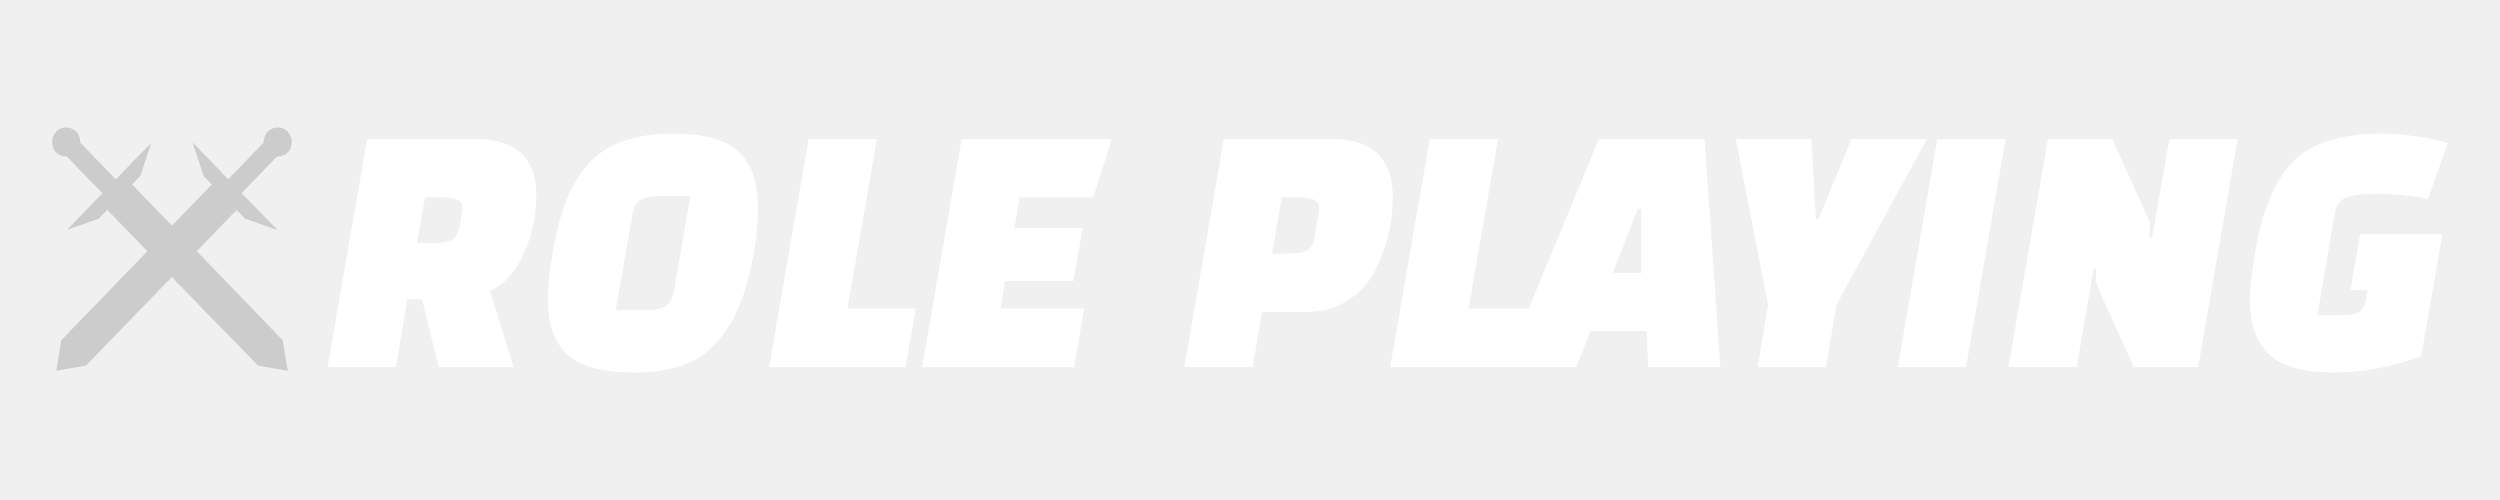
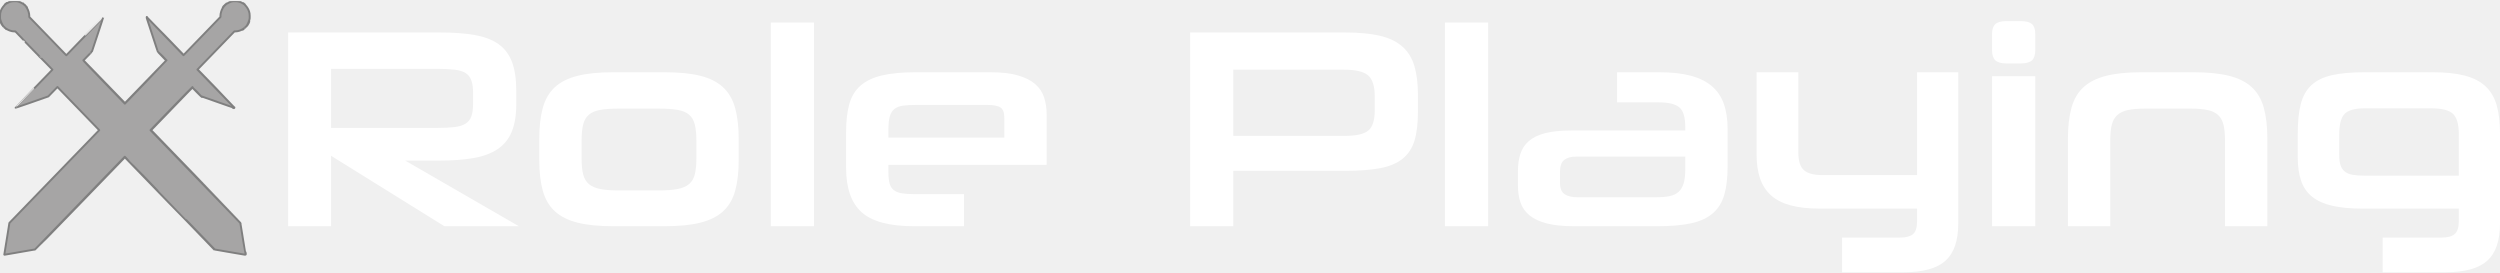
- <svg xmlns="http://www.w3.org/2000/svg" viewBox="0 0 200 40">
-   <path d="M 4.504 29.65 C 4.504 29.646 4.555 29.334 4.617 28.955 C 4.679 28.58 4.767 28.033 4.813 27.744 L 4.896 27.219 L 8.343 23.658 L 11.787 20.098 L 10.185 18.442 L 8.583 16.787 L 8.232 17.149 L 7.881 17.509 L 7.52 17.634 C 7.324 17.703 6.801 17.884 6.361 18.041 C 5.5 18.341 5.388 18.381 5.375 18.381 C 5.37 18.381 6.002 17.723 6.779 16.918 L 8.196 15.457 L 7.717 14.964 C 7.454 14.691 7.233 14.471 7.226 14.477 C 7.219 14.48 7.216 14.477 7.216 14.464 C 7.221 14.453 7.213 14.446 7.202 14.449 C 7.192 14.45 7.186 14.442 7.188 14.433 C 7.189 14.422 7.182 14.416 7.173 14.418 C 7.164 14.419 7.156 14.412 7.157 14.402 C 7.16 14.392 7.153 14.383 7.143 14.387 C 7.133 14.388 7.126 14.381 7.128 14.372 C 7.13 14.361 7.123 14.352 7.112 14.355 C 7.102 14.358 7.097 14.351 7.098 14.34 C 7.101 14.33 7.093 14.322 7.082 14.325 C 7.074 14.327 7.066 14.318 7.068 14.309 C 7.07 14.298 7.063 14.291 7.053 14.294 C 7.044 14.295 7.036 14.288 7.037 14.278 C 7.041 14.268 7.033 14.26 7.022 14.264 C 7.013 14.265 7.006 14.257 7.008 14.248 C 7.011 14.237 7.003 14.229 6.992 14.232 C 6.984 14.234 6.976 14.226 6.978 14.217 C 6.981 14.207 6.973 14.199 6.964 14.202 C 6.954 14.203 6.946 14.196 6.947 14.186 C 6.951 14.175 6.943 14.167 6.933 14.17 C 6.923 14.172 6.916 14.164 6.919 14.154 C 6.922 14.144 6.913 14.135 6.902 14.139 C 6.895 14.141 6.887 14.132 6.888 14.124 C 6.891 14.114 6.884 14.106 6.874 14.109 C 6.864 14.111 6.856 14.102 6.857 14.093 C 6.861 14.082 6.853 14.075 6.843 14.077 C 6.833 14.078 6.826 14.072 6.829 14.063 C 6.83 14.051 6.824 14.044 6.812 14.045 C 6.805 14.048 6.797 14.041 6.798 14.032 C 6.801 14.02 6.794 14.013 6.784 14.016 C 6.774 14.017 6.766 14.009 6.768 14 C 6.772 13.989 6.763 13.982 6.753 13.986 C 6.744 13.987 6.737 13.979 6.739 13.969 C 6.742 13.958 6.734 13.95 6.723 13.954 C 6.713 13.955 6.707 13.947 6.708 13.938 C 6.71 13.929 6.704 13.92 6.694 13.923 C 6.685 13.925 6.676 13.917 6.678 13.907 C 6.682 13.897 6.673 13.889 6.664 13.892 C 6.654 13.893 6.647 13.886 6.649 13.878 C 6.652 13.865 6.644 13.858 6.633 13.861 C 6.623 13.862 6.617 13.855 6.617 13.846 C 6.62 13.835 6.615 13.826 6.604 13.831 C 6.595 13.832 6.587 13.825 6.588 13.814 C 6.592 13.804 6.584 13.796 6.574 13.799 C 6.565 13.801 6.556 13.793 6.559 13.785 C 6.562 13.773 6.554 13.765 6.543 13.769 C 6.535 13.77 6.527 13.762 6.529 13.753 C 6.532 13.741 6.524 13.735 6.514 13.738 C 6.505 13.738 6.497 13.731 6.498 13.722 C 6.502 13.711 6.494 13.703 6.484 13.706 C 6.475 13.709 6.466 13.7 6.469 13.691 C 6.472 13.68 6.463 13.673 6.453 13.677 C 6.445 13.677 6.437 13.669 6.439 13.661 C 6.442 13.649 6.434 13.642 6.424 13.644 C 6.415 13.645 6.407 13.639 6.408 13.629 C 6.41 13.619 6.404 13.61 6.394 13.613 C 6.385 13.615 6.376 13.608 6.379 13.597 C 6.382 13.587 6.373 13.58 6.364 13.583 C 6.355 13.584 6.347 13.576 6.349 13.567 C 6.352 13.555 6.344 13.548 6.334 13.552 C 6.325 13.554 6.317 13.546 6.319 13.537 C 6.323 13.526 6.315 13.518 6.305 13.52 C 6.295 13.523 6.287 13.515 6.289 13.505 C 6.292 13.494 6.284 13.487 6.274 13.49 C 6.265 13.491 6.257 13.485 6.26 13.475 C 6.262 13.464 6.254 13.457 6.244 13.46 C 6.236 13.46 6.228 13.453 6.229 13.443 C 6.232 13.433 6.225 13.424 6.214 13.428 C 6.205 13.43 6.197 13.421 6.2 13.412 C 6.202 13.402 6.194 13.394 6.184 13.397 C 6.175 13.399 6.169 13.391 6.169 13.381 C 6.172 13.371 6.164 13.363 6.151 13.366 C 6.139 13.37 6.135 13.366 6.14 13.36 C 6.148 13.353 5.971 13.161 5.752 12.933 L 5.351 12.519 L 5.245 12.519 C 5.078 12.519 4.824 12.434 4.682 12.332 C 4.632 12.294 4.614 12.294 4.641 12.33 C 4.66 12.353 4.659 12.355 4.637 12.335 C 4.621 12.323 4.613 12.307 4.617 12.302 C 4.627 12.286 4.584 12.251 4.568 12.263 C 4.56 12.267 4.542 12.257 4.527 12.24 C 4.512 12.223 4.506 12.209 4.512 12.209 C 4.517 12.209 4.512 12.196 4.498 12.178 C 4.482 12.161 4.465 12.151 4.459 12.155 C 4.454 12.158 4.432 12.145 4.413 12.121 C 4.393 12.101 4.387 12.085 4.398 12.094 C 4.411 12.102 4.416 12.098 4.411 12.084 C 4.408 12.072 4.397 12.064 4.389 12.066 C 4.38 12.066 4.363 12.058 4.351 12.043 C 4.315 12.005 4.206 11.787 4.206 11.762 C 4.206 11.749 4.223 11.777 4.244 11.823 C 4.291 11.929 4.371 12.059 4.382 12.048 C 4.387 12.045 4.379 12.027 4.366 12.013 C 4.323 11.963 4.236 11.765 4.203 11.643 C 4.177 11.543 4.174 11.493 4.178 11.322 C 4.183 11.153 4.191 11.099 4.225 10.996 C 4.279 10.829 4.366 10.684 4.487 10.549 C 4.542 10.488 4.572 10.45 4.557 10.461 C 4.534 10.48 4.536 10.472 4.564 10.441 C 4.6 10.399 4.627 10.383 4.594 10.423 C 4.582 10.437 4.581 10.447 4.592 10.447 C 4.607 10.447 4.632 10.416 4.632 10.393 C 4.632 10.386 4.648 10.371 4.669 10.356 L 4.707 10.335 L 4.669 10.367 C 4.614 10.414 4.641 10.408 4.74 10.347 C 4.901 10.249 5.04 10.21 5.261 10.202 C 5.423 10.198 5.475 10.202 5.573 10.228 C 5.687 10.26 5.835 10.329 5.915 10.386 C 5.965 10.423 5.981 10.423 5.956 10.387 C 5.936 10.364 5.938 10.362 5.96 10.383 C 5.974 10.393 5.984 10.408 5.979 10.414 C 5.968 10.432 6.012 10.467 6.028 10.456 C 6.036 10.451 6.056 10.461 6.071 10.482 L 6.1 10.517 L 6.061 10.486 L 6.024 10.453 L 6.06 10.496 C 6.079 10.52 6.101 10.535 6.11 10.53 C 6.116 10.525 6.119 10.53 6.118 10.542 C 6.115 10.553 6.122 10.56 6.13 10.559 C 6.139 10.557 6.164 10.575 6.183 10.598 C 6.217 10.636 6.217 10.639 6.185 10.611 C 6.167 10.594 6.151 10.587 6.151 10.596 C 6.151 10.617 6.204 10.666 6.214 10.655 C 6.218 10.65 6.23 10.66 6.242 10.673 C 6.262 10.699 6.26 10.7 6.236 10.681 C 6.204 10.652 6.204 10.671 6.239 10.721 C 6.339 10.867 6.421 11.137 6.421 11.315 L 6.421 11.412 L 7.843 12.882 L 9.265 14.352 L 10.68 12.89 C 11.458 12.085 12.095 11.433 12.095 11.439 C 12.095 11.443 12.041 11.614 11.973 11.817 C 11.907 12.02 11.84 12.225 11.825 12.27 C 11.603 12.956 11.254 14.008 11.243 14.029 C 11.235 14.045 11.2 14.085 11.167 14.118 C 11.134 14.152 11.11 14.185 11.115 14.191 C 11.12 14.2 11.115 14.203 11.103 14.202 C 11.092 14.199 11.086 14.207 11.088 14.217 C 11.089 14.226 11.082 14.234 11.074 14.232 C 11.062 14.229 11.055 14.237 11.058 14.248 C 11.059 14.257 11.053 14.265 11.043 14.264 C 11.033 14.26 11.025 14.268 11.029 14.278 C 11.03 14.288 11.022 14.295 11.013 14.294 C 11.003 14.291 10.996 14.298 10.998 14.309 C 11.001 14.318 10.993 14.327 10.984 14.325 C 10.974 14.322 10.966 14.33 10.969 14.34 C 10.969 14.351 10.963 14.358 10.954 14.355 C 10.943 14.352 10.935 14.361 10.939 14.372 C 10.941 14.381 10.932 14.388 10.924 14.387 C 10.913 14.383 10.906 14.392 10.908 14.402 C 10.911 14.412 10.903 14.419 10.894 14.418 C 10.884 14.416 10.876 14.422 10.879 14.433 C 10.879 14.442 10.873 14.45 10.863 14.449 C 10.854 14.446 10.845 14.453 10.849 14.464 C 10.851 14.474 10.842 14.48 10.834 14.479 C 10.823 14.477 10.816 14.485 10.819 14.495 C 10.821 14.505 10.813 14.513 10.804 14.51 C 10.794 14.507 10.786 14.516 10.789 14.525 C 10.789 14.535 10.784 14.543 10.774 14.542 C 10.764 14.538 10.756 14.546 10.758 14.556 C 10.761 14.566 10.753 14.574 10.744 14.572 C 10.733 14.57 10.726 14.577 10.729 14.589 C 10.731 14.596 10.723 14.604 10.715 14.604 C 10.704 14.601 10.696 14.608 10.699 14.619 C 10.701 14.628 10.694 14.636 10.684 14.634 C 10.674 14.632 10.666 14.639 10.67 14.65 C 10.671 14.659 10.663 14.668 10.654 14.665 C 10.644 14.662 10.636 14.669 10.639 14.681 C 10.641 14.69 10.633 14.698 10.625 14.697 C 10.614 14.693 10.606 14.701 10.609 14.711 C 10.611 14.723 10.606 14.729 10.599 14.723 C 10.593 14.719 10.578 14.723 10.571 14.736 C 10.558 14.75 10.929 15.141 12.155 16.409 L 13.756 18.063 L 15.358 16.409 C 16.24 15.499 16.96 14.748 16.96 14.744 C 16.96 14.736 16.951 14.73 16.943 14.73 C 16.936 14.73 16.93 14.736 16.936 14.744 C 16.939 14.75 16.228 15.494 15.353 16.397 L 13.764 18.041 L 12.169 16.39 L 10.575 14.739 L 12.169 16.381 L 13.764 18.024 L 15.347 16.388 L 16.929 14.754 L 16.582 14.392 C 16.391 14.193 16.243 14.036 16.253 14.041 C 16.262 14.045 16.272 14.048 16.272 14.045 C 16.272 14.042 16.225 13.904 16.172 13.738 C 16.118 13.573 15.945 13.053 15.792 12.581 C 15.638 12.109 15.491 11.656 15.462 11.577 C 15.427 11.467 15.42 11.428 15.432 11.414 C 15.446 11.402 15.449 11.403 15.445 11.42 C 15.443 11.433 15.447 11.442 15.456 11.44 C 15.464 11.439 16.097 12.087 16.863 12.88 L 18.255 14.321 L 16.855 12.882 L 15.456 11.443 L 16.855 12.894 L 18.255 14.344 L 19.672 12.88 L 21.091 11.412 L 21.091 11.312 C 21.091 11.142 21.178 10.859 21.27 10.726 C 21.304 10.678 21.31 10.655 21.283 10.672 C 21.273 10.681 21.271 10.678 21.276 10.664 C 21.285 10.653 21.294 10.649 21.297 10.653 C 21.308 10.666 21.36 10.617 21.36 10.596 C 21.36 10.587 21.345 10.594 21.328 10.611 C 21.308 10.626 21.318 10.614 21.343 10.581 C 21.401 10.52 21.429 10.501 21.381 10.559 C 21.366 10.578 21.378 10.569 21.411 10.541 C 21.468 10.486 21.485 10.459 21.44 10.495 C 21.426 10.505 21.432 10.492 21.456 10.466 C 21.482 10.437 21.504 10.414 21.507 10.414 C 21.512 10.414 21.503 10.429 21.488 10.447 C 21.473 10.462 21.466 10.477 21.476 10.477 C 21.495 10.477 21.543 10.423 21.532 10.411 C 21.528 10.408 21.538 10.395 21.55 10.383 C 21.575 10.362 21.576 10.364 21.556 10.39 C 21.53 10.423 21.548 10.423 21.597 10.386 C 21.677 10.329 21.824 10.26 21.939 10.228 C 22.037 10.202 22.089 10.198 22.25 10.202 C 22.471 10.21 22.61 10.249 22.772 10.347 C 22.871 10.408 22.885 10.411 22.856 10.374 C 22.837 10.349 22.838 10.347 22.862 10.367 C 22.875 10.38 22.885 10.392 22.88 10.396 C 22.87 10.408 22.902 10.447 22.921 10.447 C 22.93 10.447 22.927 10.433 22.916 10.419 C 22.906 10.404 22.915 10.408 22.937 10.429 C 22.982 10.471 22.992 10.492 22.952 10.46 C 22.937 10.448 22.97 10.488 23.026 10.549 C 23.145 10.684 23.233 10.829 23.286 10.996 C 23.321 11.099 23.328 11.153 23.334 11.322 C 23.338 11.493 23.335 11.543 23.308 11.643 C 23.275 11.765 23.188 11.963 23.147 12.013 C 23.132 12.027 23.125 12.045 23.13 12.048 C 23.141 12.059 23.22 11.929 23.267 11.823 C 23.289 11.777 23.307 11.749 23.307 11.762 C 23.307 11.787 23.196 12.005 23.162 12.043 C 23.149 12.058 23.132 12.066 23.124 12.066 C 23.114 12.064 23.104 12.072 23.1 12.084 C 23.095 12.098 23.1 12.102 23.114 12.094 C 23.125 12.085 23.119 12.101 23.098 12.121 C 23.079 12.145 23.058 12.158 23.053 12.155 C 23.045 12.151 23.03 12.161 23.014 12.178 C 23 12.196 22.994 12.209 23 12.209 C 23.006 12.209 23 12.223 22.985 12.24 C 22.97 12.257 22.952 12.267 22.944 12.263 C 22.928 12.251 22.885 12.286 22.895 12.302 C 22.902 12.313 22.861 12.35 22.801 12.386 C 22.758 12.412 22.787 12.38 22.837 12.347 C 22.865 12.33 22.886 12.31 22.882 12.307 C 22.877 12.302 22.856 12.313 22.832 12.33 C 22.688 12.434 22.433 12.519 22.26 12.519 L 22.161 12.519 L 20.743 13.986 L 19.325 15.45 L 20.719 16.888 L 22.116 18.326 L 20.732 16.888 L 19.347 15.45 L 20.745 16.888 C 21.51 17.678 22.139 18.328 22.139 18.331 C 22.139 18.333 22.134 18.331 22.124 18.326 C 22.116 18.322 22.11 18.325 22.11 18.332 C 22.11 18.348 22.131 18.355 22.158 18.351 C 22.165 18.349 22.163 18.363 22.155 18.381 C 22.134 18.418 22.118 18.418 22.057 18.386 C 22.033 18.373 22.023 18.368 22.038 18.373 C 22.11 18.392 22.146 18.399 22.137 18.389 C 22.134 18.385 21.95 18.319 21.733 18.243 C 21.12 18.027 19.759 17.552 19.684 17.523 C 19.604 17.496 19.585 17.503 19.657 17.536 C 19.691 17.553 19.694 17.557 19.669 17.552 C 19.646 17.544 19.489 17.393 19.283 17.185 L 18.935 16.826 L 17.352 18.463 L 15.77 20.098 L 19.209 23.65 C 21.1 25.604 22.648 27.207 22.648 27.211 C 22.648 27.215 21.097 25.616 19.202 23.658 L 15.754 20.098 L 17.341 18.457 C 18.304 17.465 18.935 16.821 18.947 16.826 C 18.959 16.831 18.965 16.826 18.963 16.815 C 18.959 16.805 18.95 16.795 18.942 16.792 C 18.934 16.788 18.206 17.531 17.326 18.442 L 15.725 20.098 L 19.171 23.658 L 22.616 27.219 L 22.669 27.536 C 22.697 27.71 22.786 28.253 22.865 28.742 C 22.944 29.231 23.013 29.634 23.018 29.64 C 23.023 29.644 23.023 29.605 23.018 29.554 L 23.008 29.461 L 23.026 29.535 C 23.047 29.646 23.037 29.661 22.943 29.65 C 22.901 29.644 22.367 29.554 21.758 29.448 L 20.653 29.256 L 18.47 27.001 C 17.27 25.76 16.285 24.749 16.28 24.754 C 16.276 24.758 17.257 25.779 18.461 27.022 C 19.664 28.266 20.647 29.284 20.642 29.284 C 20.637 29.284 19.086 27.684 17.196 25.731 L 13.756 22.177 L 10.315 25.732 C 8.12 28 6.867 29.286 6.853 29.279 C 6.836 29.273 6.836 29.27 6.855 29.27 C 6.867 29.268 8.426 27.669 10.315 25.716 L 13.756 22.161 L 13.906 22.317 C 13.988 22.401 14.055 22.466 14.055 22.462 C 14.055 22.457 13.987 22.381 13.903 22.296 L 13.75 22.137 L 10.305 25.694 L 6.863 29.251 L 6.323 29.344 C 6.026 29.395 5.523 29.483 5.2 29.539 C 4.506 29.661 4.504 29.661 4.504 29.65 Z M 15.171 23.601 C 14.566 22.974 14.065 22.463 14.06 22.463 C 14.052 22.463 14.547 22.977 15.156 23.607 C 15.763 24.235 16.265 24.749 16.268 24.745 C 16.272 24.742 15.779 24.227 15.171 23.601 Z M 19.609 17.49 C 19.609 17.478 18.981 16.834 18.969 16.834 C 18.964 16.834 19.103 16.984 19.28 17.166 C 19.457 17.349 19.604 17.498 19.604 17.498 C 19.607 17.498 19.609 17.496 19.609 17.49 Z M 16.609 14.383 C 16.431 14.2 16.28 14.048 16.276 14.048 C 16.269 14.048 16.412 14.203 16.592 14.391 C 16.772 14.575 16.924 14.727 16.927 14.722 C 16.929 14.719 16.788 14.566 16.609 14.383 Z M 4.565 12.249 C 4.565 12.247 4.552 12.234 4.539 12.223 C 4.515 12.203 4.513 12.206 4.533 12.228 C 4.552 12.255 4.565 12.263 4.565 12.249 Z M 22.979 12.228 C 22.999 12.206 22.997 12.203 22.975 12.223 C 22.958 12.234 22.947 12.247 22.947 12.249 C 22.947 12.263 22.958 12.255 22.979 12.228 Z M 4.459 12.142 C 4.459 12.138 4.447 12.126 4.435 12.115 C 4.411 12.095 4.41 12.097 4.428 12.121 C 4.447 12.146 4.459 12.154 4.459 12.142 Z M 23.084 12.121 C 23.103 12.097 23.101 12.095 23.079 12.115 C 23.063 12.126 23.053 12.138 23.053 12.142 C 23.053 12.154 23.063 12.146 23.084 12.121 Z" style="fill: rgb(204, 204, 204);" />
-   <path d="M 39.2 23.293 L 41.096 29.363 L 35.09 29.363 L 33.768 23.936 L 32.59 23.936 L 31.67 29.363 L 26.21 29.363 L 29.371 11.125 L 37.992 11.125 L 37.992 11.125 C 41.268 11.125 42.907 12.613 42.907 15.59 L 42.907 15.59 L 42.907 15.59 C 42.907 16.815 42.725 17.983 42.36 19.091 L 42.36 19.091 L 42.36 19.091 C 41.69 21.193 40.636 22.593 39.2 23.293 L 39.2 23.293 Z M 35.09 15.794 L 33.998 15.794 L 33.365 19.441 L 34.63 19.441 L 34.63 19.441 C 35.282 19.441 35.773 19.371 36.105 19.228 L 36.105 19.228 L 36.105 19.228 C 36.443 19.078 36.673 18.661 36.795 17.973 L 36.795 17.973 L 36.795 17.973 C 36.922 17.279 36.986 16.854 36.986 16.699 L 36.986 16.699 L 36.986 16.699 C 36.986 16.31 36.84 16.059 36.546 15.95 L 36.546 15.95 L 36.546 15.95 C 36.246 15.846 35.76 15.794 35.09 15.794 L 35.09 15.794 Z M 50.58 17.224 L 50.58 17.224 L 49.258 24.811 L 51.528 24.811 L 51.528 24.811 C 52.275 24.811 52.831 24.72 53.195 24.538 L 53.195 24.538 L 53.195 24.538 C 53.559 24.351 53.798 23.926 53.914 23.264 L 53.914 23.264 L 55.235 15.677 L 52.936 15.677 L 52.936 15.677 C 52.208 15.677 51.662 15.767 51.298 15.95 L 51.298 15.95 L 51.298 15.95 C 50.934 16.138 50.695 16.562 50.58 17.224 Z M 53.885 10.687 L 53.885 10.687 L 53.885 10.687 C 56.318 10.687 58.052 11.171 59.087 12.136 L 59.087 12.136 L 59.087 12.136 C 60.121 13.097 60.638 14.577 60.638 16.582 L 60.638 16.582 L 60.638 16.582 C 60.638 18.585 60.325 20.683 59.699 22.876 L 59.699 22.876 L 59.699 22.876 C 59.079 25.061 58.093 26.759 56.74 27.972 L 56.74 27.972 L 56.74 27.972 C 55.392 29.191 53.418 29.8 50.82 29.8 L 50.82 29.8 L 50.82 29.8 C 48.226 29.8 46.412 29.321 45.378 28.361 L 45.378 28.361 L 45.378 28.361 C 44.344 27.395 43.826 25.91 43.826 23.906 L 43.826 23.906 L 43.826 23.906 C 43.826 22.953 43.96 21.695 44.229 20.132 L 44.229 20.132 L 44.229 20.132 C 44.497 18.564 44.851 17.21 45.292 16.076 L 45.292 16.076 L 45.292 16.076 C 45.732 14.935 46.327 13.946 47.074 13.11 L 47.074 13.11 L 47.074 13.11 C 48.51 11.494 50.781 10.687 53.885 10.687 Z M 73.255 24.694 L 72.45 29.363 L 61.529 29.363 L 64.69 11.125 L 70.151 11.125 L 67.794 24.694 L 73.255 24.694 Z M 86.618 18.245 L 85.871 22.476 L 80.41 22.476 L 80.036 24.694 L 86.732 24.694 L 85.928 29.363 L 73.772 29.363 L 76.933 11.125 L 88.946 11.125 L 87.451 15.794 L 81.56 15.794 L 81.157 18.245 L 86.618 18.245 Z M 104.521 24.956 L 104.521 24.956 L 100.958 24.956 L 100.211 29.363 L 94.75 29.363 L 97.912 11.125 L 106.534 11.125 L 106.534 11.125 C 109.79 11.125 111.419 12.662 111.419 15.736 L 111.419 15.736 L 111.419 15.736 C 111.419 17.194 111.217 18.511 110.815 19.684 L 110.815 19.684 L 110.815 19.684 C 110.413 20.865 109.97 21.802 109.484 22.496 L 109.484 22.496 L 109.484 22.496 C 108.992 23.183 108.318 23.767 107.463 24.246 L 107.463 24.246 L 107.463 24.246 C 106.613 24.72 105.633 24.956 104.521 24.956 Z M 103.804 15.794 L 102.539 15.794 L 101.763 20.288 L 103.027 20.288 L 103.027 20.288 C 103.679 20.288 104.17 20.217 104.503 20.074 L 104.503 20.074 L 104.503 20.074 C 104.841 19.925 105.058 19.587 105.154 19.062 L 105.154 19.062 L 105.154 19.062 C 105.403 17.623 105.528 16.835 105.528 16.699 L 105.528 16.699 L 105.528 16.699 C 105.528 16.329 105.384 16.086 105.096 15.968 L 105.096 15.968 L 105.096 15.968 C 104.809 15.852 104.378 15.794 103.804 15.794 L 103.804 15.794 Z M 122.943 24.694 L 122.138 29.363 L 111.217 29.363 L 114.379 11.125 L 119.839 11.125 L 117.483 24.694 L 122.943 24.694 Z M 127.225 26.474 L 126.104 29.363 L 120.356 29.363 L 127.915 11.125 L 136.364 11.125 L 137.628 29.363 L 131.852 29.363 L 131.737 26.474 L 127.225 26.474 Z M 131.306 16.728 L 131.019 16.728 L 129.007 21.835 L 131.306 21.835 L 131.306 16.728 Z M 138.864 11.125 L 144.899 11.125 L 145.273 17.544 L 145.474 17.544 L 148.118 11.125 L 154.153 11.125 L 146.911 24.402 L 146.078 29.363 L 140.617 29.363 L 141.451 24.402 L 138.864 11.125 Z M 157.285 29.363 L 151.825 29.363 L 154.986 11.125 L 160.447 11.125 L 157.285 29.363 Z M 175.85 29.363 L 170.706 29.363 L 167.775 22.885 L 167.775 22.885 C 167.698 22.749 167.66 22.557 167.66 22.311 L 167.66 22.311 L 167.66 22.311 C 167.66 22.071 167.679 21.795 167.717 21.484 L 167.717 21.484 L 167.488 21.484 L 166.137 29.363 L 160.676 29.363 L 163.838 11.125 L 168.982 11.125 L 171.913 17.603 L 171.913 17.603 C 171.971 17.739 171.999 17.931 171.999 18.177 L 171.999 18.177 L 171.999 18.177 C 171.999 18.418 171.981 18.692 171.942 19.004 L 171.942 19.004 L 172.172 19.004 L 173.551 11.125 L 179.012 11.125 L 175.85 29.363 Z M 189.272 23.994 L 189.272 23.994 L 189.415 23.206 L 188.035 23.206 L 188.811 18.741 L 195.393 18.741 L 193.697 28.488 L 193.697 28.488 C 191.359 29.363 189.012 29.8 186.656 29.8 L 186.656 29.8 L 186.656 29.8 C 184.3 29.8 182.597 29.323 181.551 28.371 L 181.551 28.371 L 181.551 28.371 C 180.509 27.418 179.989 25.949 179.989 23.964 L 179.989 23.964 L 179.989 23.964 C 179.989 23.128 180.123 21.893 180.391 20.259 L 180.391 20.259 L 180.391 20.259 C 180.966 16.874 181.981 14.432 183.437 12.934 L 183.437 12.934 L 183.437 12.934 C 184.893 11.436 187.307 10.687 190.679 10.687 L 190.679 10.687 L 190.679 10.687 C 191.388 10.687 192.291 10.765 193.391 10.921 L 193.391 10.921 L 193.391 10.921 C 194.495 11.076 195.306 11.251 195.824 11.446 L 195.824 11.446 L 194.243 15.91 L 194.243 15.91 C 192.806 15.639 191.487 15.502 190.286 15.502 L 190.286 15.502 L 190.286 15.502 C 189.092 15.502 188.236 15.6 187.72 15.794 L 187.72 15.794 L 187.72 15.794 C 187.202 15.989 186.896 16.378 186.8 16.961 L 186.8 16.961 L 185.391 25.22 L 187.202 25.22 L 187.202 25.22 C 187.853 25.22 188.335 25.148 188.649 25.005 L 188.649 25.005 L 188.649 25.005 C 188.967 24.857 189.176 24.519 189.272 23.994 Z" style="white-space: pre; fill: rgb(255, 255, 255);" />
+ <svg xmlns="http://www.w3.org/2000/svg" width="100%" height="100%" viewBox="0 0 632 69" version="1.1" xml:space="preserve" style="fill-rule:evenodd;clip-rule:evenodd;stroke-linejoin:round;stroke-miterlimit:2;">
+   <g transform="matrix(1,0,0,1,-824,-501)">
+     <g id="auto-roleplayings.afdesign" transform="matrix(1,0,0,1,1140,535.556)">
+       <g transform="matrix(1,0,0,1,-319.996,-59.9956)">
+         <clipPath id="_clip1">
+           <rect x="3.992" y="25.728" width="632.008" height="68.535" />
+         </clipPath>
+         <g clip-path="url(#_clip1)">
+           <g transform="matrix(1.24453,0,0,1.24453,1.28968,-259.347)">
+             <g transform="matrix(2.64732,0,0,2.64732,-8.87887,202.065)">
+               <path d="M4.504,29.65C4.504,29.646 4.555,29.334 4.617,28.955C4.679,28.58 4.767,28.033 4.813,27.744L4.896,27.219L8.343,23.658L11.787,20.098L10.185,18.442L8.583,16.787L8.232,17.149L7.881,17.509L7.52,17.634C7.324,17.703 6.801,17.884 6.361,18.041C5.5,18.341 5.388,18.381 5.375,18.381C5.37,18.381 6.002,17.723 6.779,16.918L8.196,15.457L7.717,14.964C7.454,14.691 7.233,14.471 7.226,14.477C7.219,14.48 7.216,14.477 7.216,14.464C7.221,14.453 7.213,14.446 7.202,14.449C7.192,14.45 7.186,14.442 7.188,14.433C7.189,14.422 7.182,14.416 7.173,14.418C7.164,14.419 7.156,14.412 7.157,14.402C7.16,14.392 7.153,14.383 7.143,14.387C7.133,14.388 7.126,14.381 7.128,14.372C7.13,14.361 7.123,14.352 7.112,14.355C7.102,14.358 7.097,14.351 7.098,14.34C7.101,14.33 7.093,14.322 7.082,14.325C7.074,14.327 7.066,14.318 7.068,14.309C7.07,14.298 7.063,14.291 7.053,14.294C7.044,14.295 7.036,14.288 7.037,14.278C7.041,14.268 7.033,14.26 7.022,14.264C7.013,14.265 7.006,14.257 7.008,14.248C7.011,14.237 7.003,14.229 6.992,14.232C6.984,14.234 6.976,14.226 6.978,14.217C6.981,14.207 6.973,14.199 6.964,14.202C6.954,14.203 6.946,14.196 6.947,14.186C6.951,14.175 6.943,14.167 6.933,14.17C6.923,14.172 6.916,14.164 6.919,14.154C6.922,14.144 6.913,14.135 6.902,14.139C6.895,14.141 6.887,14.132 6.888,14.124C6.891,14.114 6.884,14.106 6.874,14.109C6.864,14.111 6.856,14.102 6.857,14.093C6.861,14.082 6.853,14.075 6.843,14.077C6.833,14.078 6.826,14.072 6.829,14.063C6.83,14.051 6.824,14.044 6.812,14.045C6.805,14.048 6.797,14.041 6.798,14.032C6.801,14.02 6.794,14.013 6.784,14.016C6.774,14.017 6.766,14.009 6.768,14C6.772,13.989 6.763,13.982 6.753,13.986C6.744,13.987 6.737,13.979 6.739,13.969C6.742,13.958 6.734,13.95 6.723,13.954C6.713,13.955 6.707,13.947 6.708,13.938C6.71,13.929 6.704,13.92 6.694,13.923C6.685,13.925 6.676,13.917 6.678,13.907C6.682,13.897 6.673,13.889 6.664,13.892C6.654,13.893 6.647,13.886 6.649,13.878C6.652,13.865 6.644,13.858 6.633,13.861C6.623,13.862 6.617,13.855 6.617,13.846C6.62,13.835 6.615,13.826 6.604,13.831C6.595,13.832 6.587,13.825 6.588,13.814C6.592,13.804 6.584,13.796 6.574,13.799C6.565,13.801 6.556,13.793 6.559,13.785C6.562,13.773 6.554,13.765 6.543,13.769C6.535,13.77 6.527,13.762 6.529,13.753C6.532,13.741 6.524,13.735 6.514,13.738C6.505,13.738 6.497,13.731 6.498,13.722C6.502,13.711 6.494,13.703 6.484,13.706C6.475,13.709 6.466,13.7 6.469,13.691C6.472,13.68 6.463,13.673 6.453,13.677C6.445,13.677 6.437,13.669 6.439,13.661C6.442,13.649 6.434,13.642 6.424,13.644C6.415,13.645 6.407,13.639 6.408,13.629C6.41,13.619 6.404,13.61 6.394,13.613C6.385,13.615 6.376,13.608 6.379,13.597C6.382,13.587 6.373,13.58 6.364,13.583C6.355,13.584 6.347,13.576 6.349,13.567C6.352,13.555 6.344,13.548 6.334,13.552C6.325,13.554 6.317,13.546 6.319,13.537C6.323,13.526 6.315,13.518 6.305,13.52C6.295,13.523 6.287,13.515 6.289,13.505C6.292,13.494 6.284,13.487 6.274,13.49C6.265,13.491 6.257,13.485 6.26,13.475C6.262,13.464 6.254,13.457 6.244,13.46C6.236,13.46 6.228,13.453 6.229,13.443C6.232,13.433 6.225,13.424 6.214,13.428C6.205,13.43 6.197,13.421 6.2,13.412C6.202,13.402 6.194,13.394 6.184,13.397C6.175,13.399 6.169,13.391 6.169,13.381C6.172,13.371 6.164,13.363 6.151,13.366C6.139,13.37 6.135,13.366 6.14,13.36C6.148,13.353 5.971,13.161 5.752,12.933L5.351,12.519L5.245,12.519C5.078,12.519 4.824,12.434 4.682,12.332C4.632,12.294 4.614,12.294 4.641,12.33C4.66,12.353 4.659,12.355 4.637,12.335C4.621,12.323 4.613,12.307 4.617,12.302C4.627,12.286 4.584,12.251 4.568,12.263C4.56,12.267 4.542,12.257 4.527,12.24C4.512,12.223 4.506,12.209 4.512,12.209C4.517,12.209 4.512,12.196 4.498,12.178C4.482,12.161 4.465,12.151 4.459,12.155C4.454,12.158 4.432,12.145 4.413,12.121C4.393,12.101 4.387,12.085 4.398,12.094C4.411,12.102 4.416,12.098 4.411,12.084C4.408,12.072 4.397,12.064 4.389,12.066C4.38,12.066 4.363,12.058 4.351,12.043C4.315,12.005 4.206,11.787 4.206,11.762C4.206,11.749 4.223,11.777 4.244,11.823C4.291,11.929 4.371,12.059 4.382,12.048C4.387,12.045 4.379,12.027 4.366,12.013C4.323,11.963 4.236,11.765 4.203,11.643C4.177,11.543 4.174,11.493 4.178,11.322C4.183,11.153 4.191,11.099 4.225,10.996C4.279,10.829 4.366,10.684 4.487,10.549C4.542,10.488 4.572,10.45 4.557,10.461C4.534,10.48 4.536,10.472 4.564,10.441C4.6,10.399 4.627,10.383 4.594,10.423C4.582,10.437 4.581,10.447 4.592,10.447C4.607,10.447 4.632,10.416 4.632,10.393C4.632,10.386 4.648,10.371 4.669,10.356L4.707,10.335L4.669,10.367C4.614,10.414 4.641,10.408 4.74,10.347C4.901,10.249 5.04,10.21 5.261,10.202C5.423,10.198 5.475,10.202 5.573,10.228C5.687,10.26 5.835,10.329 5.915,10.386C5.965,10.423 5.981,10.423 5.956,10.387C5.936,10.364 5.938,10.362 5.96,10.383C5.974,10.393 5.984,10.408 5.979,10.414C5.968,10.432 6.012,10.467 6.028,10.456C6.036,10.451 6.056,10.461 6.071,10.482L6.1,10.517L6.061,10.486L6.024,10.453L6.06,10.496C6.079,10.52 6.101,10.535 6.11,10.53C6.116,10.525 6.119,10.53 6.118,10.542C6.115,10.553 6.122,10.56 6.13,10.559C6.139,10.557 6.164,10.575 6.183,10.598C6.217,10.636 6.217,10.639 6.185,10.611C6.167,10.594 6.151,10.587 6.151,10.596C6.151,10.617 6.204,10.666 6.214,10.655C6.218,10.65 6.23,10.66 6.242,10.673C6.262,10.699 6.26,10.7 6.236,10.681C6.204,10.652 6.204,10.671 6.239,10.721C6.339,10.867 6.421,11.137 6.421,11.315L6.421,11.412L9.265,14.352L10.68,12.89C11.458,12.085 12.095,11.433 12.095,11.439C12.095,11.443 12.041,11.614 11.973,11.817C11.907,12.02 11.84,12.225 11.825,12.27C11.603,12.956 11.254,14.008 11.243,14.029C11.235,14.045 11.2,14.085 11.167,14.118C11.134,14.152 11.11,14.185 11.115,14.191C11.12,14.2 11.115,14.203 11.103,14.202C11.092,14.199 11.086,14.207 11.088,14.217C11.089,14.226 11.082,14.234 11.074,14.232C11.062,14.229 11.055,14.237 11.058,14.248C11.059,14.257 11.053,14.265 11.043,14.264C11.033,14.26 11.025,14.268 11.029,14.278C11.03,14.288 11.022,14.295 11.013,14.294C11.003,14.291 10.996,14.298 10.998,14.309C11.001,14.318 10.993,14.327 10.984,14.325C10.974,14.322 10.966,14.33 10.969,14.34C10.969,14.351 10.963,14.358 10.954,14.355C10.943,14.352 10.935,14.361 10.939,14.372C10.941,14.381 10.932,14.388 10.924,14.387C10.913,14.383 10.906,14.392 10.908,14.402C10.911,14.412 10.903,14.419 10.894,14.418C10.884,14.416 10.876,14.422 10.879,14.433C10.879,14.442 10.873,14.45 10.863,14.449C10.854,14.446 10.845,14.453 10.849,14.464C10.851,14.474 10.842,14.48 10.834,14.479C10.823,14.477 10.816,14.485 10.819,14.495C10.821,14.505 10.813,14.513 10.804,14.51C10.794,14.507 10.786,14.516 10.789,14.525C10.789,14.535 10.784,14.543 10.774,14.542C10.764,14.538 10.756,14.546 10.758,14.556C10.761,14.566 10.753,14.574 10.744,14.572C10.733,14.57 10.726,14.577 10.729,14.589C10.731,14.596 10.723,14.604 10.715,14.604C10.704,14.601 10.696,14.608 10.699,14.619C10.701,14.628 10.694,14.636 10.684,14.634C10.674,14.632 10.666,14.639 10.67,14.65C10.671,14.659 10.663,14.668 10.654,14.665C10.644,14.662 10.636,14.669 10.639,14.681C10.641,14.69 10.633,14.698 10.625,14.697C10.614,14.693 10.606,14.701 10.609,14.711C10.611,14.723 10.606,14.729 10.599,14.723C10.593,14.719 10.578,14.723 10.571,14.736C10.558,14.75 10.929,15.141 12.155,16.409L13.756,18.063L15.358,16.409C16.24,15.499 16.96,14.748 16.96,14.744C16.96,14.736 16.951,14.73 16.943,14.73C16.936,14.73 16.93,14.736 16.936,14.744C16.939,14.75 16.228,15.494 15.353,16.397L13.764,18.041L12.169,16.39L10.575,14.739L12.169,16.381L13.764,18.024L15.347,16.388L16.929,14.754L16.582,14.392C16.391,14.193 16.243,14.036 16.253,14.041C16.262,14.045 16.272,14.048 16.272,14.045C16.272,14.042 16.225,13.904 16.172,13.738C16.118,13.573 15.945,13.053 15.792,12.581C15.638,12.109 15.491,11.656 15.462,11.577C15.427,11.467 15.42,11.428 15.432,11.414C15.446,11.402 15.449,11.403 15.445,11.42C15.443,11.433 15.447,11.442 15.456,11.44C15.464,11.439 16.097,12.087 16.863,12.88L18.255,14.321L16.855,12.882L15.456,11.443L16.855,12.894L18.255,14.344L19.672,12.88L21.091,11.412L21.091,11.312C21.091,11.142 21.178,10.859 21.27,10.726C21.304,10.678 21.31,10.655 21.283,10.672C21.273,10.681 21.271,10.678 21.276,10.664C21.285,10.653 21.294,10.649 21.297,10.653C21.308,10.666 21.36,10.617 21.36,10.596C21.36,10.587 21.345,10.594 21.328,10.611C21.308,10.626 21.318,10.614 21.343,10.581C21.401,10.52 21.429,10.501 21.381,10.559C21.366,10.578 21.378,10.569 21.411,10.541C21.468,10.486 21.485,10.459 21.44,10.495C21.426,10.505 21.432,10.492 21.456,10.466C21.482,10.437 21.504,10.414 21.507,10.414C21.512,10.414 21.503,10.429 21.488,10.447C21.473,10.462 21.466,10.477 21.476,10.477C21.495,10.477 21.543,10.423 21.532,10.411C21.528,10.408 21.538,10.395 21.55,10.383C21.575,10.362 21.576,10.364 21.556,10.39C21.53,10.423 21.548,10.423 21.597,10.386C21.677,10.329 21.824,10.26 21.939,10.228C22.037,10.202 22.089,10.198 22.25,10.202C22.471,10.21 22.61,10.249 22.772,10.347C22.871,10.408 22.885,10.411 22.856,10.374C22.837,10.349 22.838,10.347 22.862,10.367C22.875,10.38 22.885,10.392 22.88,10.396C22.87,10.408 22.902,10.447 22.921,10.447C22.93,10.447 22.927,10.433 22.916,10.419C22.906,10.404 22.915,10.408 22.937,10.429C22.982,10.471 22.992,10.492 22.952,10.46C22.937,10.448 22.97,10.488 23.026,10.549C23.145,10.684 23.233,10.829 23.286,10.996C23.321,11.099 23.328,11.153 23.334,11.322C23.338,11.493 23.335,11.543 23.308,11.643C23.275,11.765 23.188,11.963 23.147,12.013C23.132,12.027 23.125,12.045 23.13,12.048C23.141,12.059 23.22,11.929 23.267,11.823C23.289,11.777 23.307,11.749 23.307,11.762C23.307,11.787 23.196,12.005 23.162,12.043C23.149,12.058 23.132,12.066 23.124,12.066C23.114,12.064 23.104,12.072 23.1,12.084C23.095,12.098 23.1,12.102 23.114,12.094C23.125,12.085 23.119,12.101 23.098,12.121C23.079,12.145 23.058,12.158 23.053,12.155C23.045,12.151 23.03,12.161 23.014,12.178C23,12.196 22.994,12.209 23,12.209C23.006,12.209 23,12.223 22.985,12.24C22.97,12.257 22.952,12.267 22.944,12.263C22.928,12.251 22.885,12.286 22.895,12.302C22.902,12.313 22.861,12.35 22.801,12.386C22.758,12.412 22.787,12.38 22.837,12.347C22.865,12.33 22.886,12.31 22.882,12.307C22.877,12.302 22.856,12.313 22.832,12.33C22.688,12.434 22.433,12.519 22.26,12.519L22.161,12.519L20.743,13.986L19.325,15.45L20.719,16.888L22.116,18.326L20.732,16.888L19.347,15.45L20.745,16.888C21.51,17.678 22.139,18.328 22.139,18.331C22.139,18.333 22.134,18.331 22.124,18.326C22.116,18.322 22.11,18.325 22.11,18.332C22.11,18.348 22.131,18.355 22.158,18.351C22.165,18.349 22.163,18.363 22.155,18.381C22.134,18.418 22.118,18.418 22.057,18.386C22.033,18.373 22.023,18.368 22.038,18.373C22.11,18.392 22.146,18.399 22.137,18.389C22.134,18.385 21.95,18.319 21.733,18.243C21.12,18.027 19.759,17.552 19.684,17.523C19.604,17.496 19.585,17.503 19.657,17.536C19.691,17.553 19.694,17.557 19.669,17.552C19.646,17.544 19.489,17.393 19.283,17.185L18.935,16.826L17.352,18.463L15.77,20.098L19.209,23.65C21.1,25.604 22.648,27.207 22.648,27.211C22.648,27.215 21.097,25.616 19.202,23.658L15.754,20.098L17.341,18.457C18.304,17.465 18.935,16.821 18.947,16.826C18.959,16.831 18.965,16.826 18.963,16.815C18.959,16.805 18.95,16.795 18.942,16.792C18.934,16.788 18.206,17.531 17.326,18.442L15.725,20.098L19.171,23.658L22.616,27.219L22.669,27.536C22.697,27.71 22.786,28.253 22.865,28.742C22.944,29.231 23.013,29.634 23.018,29.64C23.023,29.644 23.023,29.605 23.018,29.554L23.008,29.461L23.026,29.535C23.047,29.646 23.037,29.661 22.943,29.65C22.901,29.644 22.367,29.554 21.758,29.448L20.653,29.256L18.47,27.001C17.27,25.76 16.285,24.749 16.28,24.754C16.276,24.758 17.257,25.779 18.461,27.022C19.664,28.266 20.647,29.284 20.642,29.284C20.637,29.284 19.086,27.684 17.196,25.731L13.756,22.177L10.315,25.732C8.12,28 6.867,29.286 6.853,29.279C6.836,29.273 6.836,29.27 6.855,29.27C6.867,29.268 8.426,27.669 10.315,25.716L13.756,22.161L13.906,22.317C13.988,22.401 14.055,22.466 14.055,22.462C14.055,22.457 13.987,22.381 13.903,22.296L13.75,22.137L10.305,25.694L6.863,29.251L6.323,29.344C6.026,29.395 5.523,29.483 5.2,29.539C4.506,29.661 4.504,29.661 4.504,29.65ZM15.171,23.601C14.566,22.974 14.065,22.463 14.06,22.463C14.052,22.463 14.547,22.977 15.156,23.607C15.763,24.235 16.265,24.749 16.268,24.745C16.272,24.742 15.779,24.227 15.171,23.601ZM19.609,17.49C19.609,17.478 18.981,16.834 18.969,16.834C18.964,16.834 19.103,16.984 19.28,17.166C19.457,17.349 19.604,17.498 19.604,17.498C19.607,17.498 19.609,17.496 19.609,17.49ZM16.609,14.383C16.431,14.2 16.28,14.048 16.276,14.048C16.269,14.048 16.412,14.203 16.592,14.391C16.772,14.575 16.924,14.727 16.927,14.722C16.929,14.719 16.788,14.566 16.609,14.383ZM4.565,12.249C4.565,12.247 4.552,12.234 4.539,12.223C4.515,12.203 4.513,12.206 4.533,12.228C4.552,12.255 4.565,12.263 4.565,12.249ZM22.979,12.228C22.999,12.206 22.997,12.203 22.975,12.223C22.958,12.234 22.947,12.247 22.947,12.249C22.947,12.263 22.958,12.255 22.979,12.228ZM4.459,12.142C4.459,12.138 4.447,12.126 4.435,12.115C4.411,12.095 4.41,12.097 4.428,12.121C4.447,12.146 4.459,12.154 4.459,12.142ZM23.084,12.121C23.103,12.097 23.101,12.095 23.079,12.115C23.063,12.126 23.053,12.138 23.053,12.142C23.053,12.154 23.063,12.146 23.084,12.121Z" style="fill:rgb(166,165,165);fill-rule:nonzero;stroke:rgb(127,127,127);stroke-width:0.15px;" />
+             </g>
+             <g transform="matrix(4.80878,0,0,4.80878,355.638,274.783)">
+               <g transform="matrix(1,0,0,1,-62.0281,0)">
+                 <path d="M7.296,0L2.508,-2.976L2.508,0L0.696,0L0.696,-8.184L7.104,-8.184C7.68,-8.184 8.172,-8.148 8.58,-8.076C8.988,-8.004 9.322,-7.876 9.582,-7.692C9.842,-7.508 10.032,-7.256 10.152,-6.936C10.272,-6.616 10.332,-6.212 10.332,-5.724L10.332,-5.16C10.332,-4.688 10.268,-4.298 10.14,-3.99C10.012,-3.682 9.814,-3.438 9.546,-3.258C9.278,-3.078 8.94,-2.952 8.532,-2.88C8.124,-2.808 7.64,-2.772 7.08,-2.772L5.64,-2.772L10.44,0L7.296,0ZM8.508,-5.628C8.508,-5.844 8.484,-6.02 8.436,-6.156C8.388,-6.292 8.308,-6.396 8.196,-6.468C8.084,-6.54 7.928,-6.588 7.728,-6.612C7.528,-6.636 7.28,-6.648 6.984,-6.648L2.508,-6.648L2.508,-4.152L6.984,-4.152C7.28,-4.152 7.526,-4.164 7.722,-4.188C7.918,-4.212 8.074,-4.26 8.19,-4.332C8.306,-4.404 8.388,-4.508 8.436,-4.644C8.484,-4.78 8.508,-4.96 8.508,-5.184L8.508,-5.628Z" style="fill:white;fill-rule:nonzero;" />
+               </g>
+               <g transform="matrix(1,0,0,1,-51.3721,0)">
+                 <path d="M3.768,0C3.168,0 2.668,-0.05 2.268,-0.15C1.868,-0.25 1.548,-0.41 1.308,-0.63C1.068,-0.85 0.898,-1.138 0.798,-1.494C0.698,-1.85 0.648,-2.288 0.648,-2.808L0.648,-3.684C0.648,-4.204 0.698,-4.644 0.798,-5.004C0.898,-5.364 1.068,-5.654 1.308,-5.874C1.548,-6.094 1.868,-6.254 2.268,-6.354C2.668,-6.454 3.168,-6.504 3.768,-6.504L5.94,-6.504C6.548,-6.504 7.052,-6.454 7.452,-6.354C7.852,-6.254 8.172,-6.092 8.412,-5.868C8.652,-5.644 8.822,-5.352 8.922,-4.992C9.022,-4.632 9.072,-4.192 9.072,-3.672L9.072,-2.808C9.072,-2.288 9.022,-1.85 8.922,-1.494C8.822,-1.138 8.652,-0.85 8.412,-0.63C8.172,-0.41 7.852,-0.25 7.452,-0.15C7.052,-0.05 6.548,0 5.94,0L3.768,0ZM7.284,-3.624C7.284,-3.896 7.262,-4.12 7.218,-4.296C7.174,-4.472 7.094,-4.61 6.978,-4.71C6.862,-4.81 6.7,-4.878 6.492,-4.914C6.284,-4.95 6.02,-4.968 5.7,-4.968L4.008,-4.968C3.688,-4.968 3.426,-4.95 3.222,-4.914C3.018,-4.878 2.858,-4.81 2.742,-4.71C2.626,-4.61 2.546,-4.472 2.502,-4.296C2.458,-4.12 2.436,-3.896 2.436,-3.624L2.436,-2.856C2.436,-2.584 2.458,-2.362 2.502,-2.19C2.546,-2.018 2.626,-1.882 2.742,-1.782C2.858,-1.682 3.018,-1.612 3.222,-1.572C3.426,-1.532 3.688,-1.512 4.008,-1.512L5.7,-1.512C6.02,-1.512 6.284,-1.532 6.492,-1.572C6.7,-1.612 6.862,-1.682 6.978,-1.782C7.094,-1.882 7.174,-2.018 7.218,-2.19C7.262,-2.362 7.284,-2.584 7.284,-2.856L7.284,-3.624Z" style="fill:white;fill-rule:nonzero;" />
+               </g>
+               <g transform="matrix(1,0,0,1,-51.3721,0)">
+                 <rect x="10.428" y="-8.604" width="1.824" height="8.604" style="fill:white;" />
+               </g>
+               <g transform="matrix(1,0,0,1,-51.3721,0)">
+                 <path d="M15.396,-2.592L15.396,-2.292C15.396,-2.092 15.412,-1.932 15.444,-1.812C15.476,-1.692 15.534,-1.598 15.618,-1.53C15.702,-1.462 15.814,-1.416 15.954,-1.392C16.094,-1.368 16.268,-1.356 16.476,-1.356L18.588,-1.356L18.588,0L16.476,0C15.444,0 14.708,-0.196 14.268,-0.588C13.828,-0.98 13.608,-1.608 13.608,-2.472L13.608,-3.972C13.608,-4.444 13.654,-4.842 13.746,-5.166C13.838,-5.49 13.998,-5.75 14.226,-5.946C14.454,-6.142 14.756,-6.284 15.132,-6.372C15.508,-6.46 15.984,-6.504 16.56,-6.504L19.704,-6.504C20.168,-6.504 20.554,-6.46 20.862,-6.372C21.17,-6.284 21.414,-6.162 21.594,-6.006C21.774,-5.85 21.9,-5.662 21.972,-5.442C22.044,-5.222 22.08,-4.984 22.08,-4.728L22.08,-2.592L15.396,-2.592ZM20.292,-4.584C20.292,-4.8 20.238,-4.944 20.13,-5.016C20.022,-5.088 19.832,-5.124 19.56,-5.124L16.584,-5.124C16.36,-5.124 16.172,-5.114 16.02,-5.094C15.868,-5.074 15.746,-5.028 15.654,-4.956C15.562,-4.884 15.496,-4.78 15.456,-4.644C15.416,-4.508 15.396,-4.324 15.396,-4.092L15.396,-3.744L20.292,-3.744L20.292,-4.584Z" style="fill:white;fill-rule:nonzero;" />
+               </g>
+               <g transform="matrix(1,0,0,1,-51.3721,0)">
+                 <path d="M29.964,-2.34L29.964,0L28.14,0L28.14,-8.184L34.692,-8.184C35.276,-8.184 35.764,-8.138 36.156,-8.046C36.548,-7.954 36.864,-7.802 37.104,-7.59C37.344,-7.378 37.514,-7.104 37.614,-6.768C37.714,-6.432 37.764,-6.024 37.764,-5.544L37.764,-4.836C37.764,-4.348 37.716,-3.944 37.62,-3.624C37.524,-3.304 37.358,-3.048 37.122,-2.856C36.886,-2.664 36.572,-2.53 36.18,-2.454C35.788,-2.378 35.292,-2.34 34.692,-2.34L29.964,-2.34ZM35.94,-5.472C35.94,-5.912 35.846,-6.212 35.658,-6.372C35.47,-6.532 35.132,-6.612 34.644,-6.612L29.964,-6.612L29.964,-3.816L34.668,-3.816C35.148,-3.816 35.48,-3.89 35.664,-4.038C35.848,-4.186 35.94,-4.476 35.94,-4.908L35.94,-5.472Z" style="fill:white;fill-rule:nonzero;" />
+               </g>
+               <g transform="matrix(1,0,0,1,-51.3721,0)">
+                 <rect x="38.904" y="-8.604" width="1.824" height="8.604" style="fill:white;" />
+               </g>
+               <g transform="matrix(1,0,0,1,-51.3721,0)">
+                 <path d="M44.364,0C43.892,0 43.504,-0.04 43.2,-0.12C42.896,-0.2 42.654,-0.314 42.474,-0.462C42.294,-0.61 42.168,-0.79 42.096,-1.002C42.024,-1.214 41.988,-1.452 41.988,-1.716L41.988,-2.328C41.988,-2.6 42.022,-2.842 42.09,-3.054C42.158,-3.266 42.276,-3.446 42.444,-3.594C42.612,-3.742 42.842,-3.854 43.134,-3.93C43.426,-4.006 43.796,-4.044 44.244,-4.044L49.056,-4.044L49.056,-4.188C49.056,-4.604 48.972,-4.882 48.804,-5.022C48.636,-5.162 48.352,-5.232 47.952,-5.232L46.176,-5.232L46.176,-6.504L47.952,-6.504C48.472,-6.504 48.914,-6.456 49.278,-6.36C49.642,-6.264 49.94,-6.118 50.172,-5.922C50.404,-5.726 50.574,-5.478 50.682,-5.178C50.79,-4.878 50.844,-4.52 50.844,-4.104L50.844,-2.52C50.844,-2.048 50.798,-1.652 50.706,-1.332C50.614,-1.012 50.454,-0.752 50.226,-0.552C49.998,-0.352 49.694,-0.21 49.314,-0.126C48.934,-0.042 48.456,0 47.88,0L44.364,0ZM49.056,-2.94L44.436,-2.94C44.228,-2.94 44.064,-2.894 43.944,-2.802C43.824,-2.71 43.764,-2.536 43.764,-2.28L43.764,-1.836C43.764,-1.604 43.828,-1.444 43.956,-1.356C44.084,-1.268 44.264,-1.224 44.496,-1.224L47.856,-1.224C48.064,-1.224 48.244,-1.24 48.396,-1.272C48.548,-1.304 48.672,-1.362 48.768,-1.446C48.864,-1.53 48.936,-1.648 48.984,-1.8C49.032,-1.952 49.056,-2.148 49.056,-2.388L49.056,-2.94Z" style="fill:white;fill-rule:nonzero;" />
+               </g>
+               <path d="M2.46,-3.12C2.46,-2.76 2.538,-2.51 2.694,-2.37C2.85,-2.23 3.112,-2.16 3.48,-2.16L7.476,-2.16L7.476,-6.504L9.216,-6.504L9.216,-0.12C9.216,0.608 9.036,1.134 8.676,1.458C8.316,1.782 7.728,1.944 6.912,1.944L4.308,1.944L4.308,0.48L6.756,0.48C7.004,0.48 7.186,0.432 7.302,0.336C7.418,0.24 7.476,0.056 7.476,-0.216L7.476,-0.744L3.372,-0.744C2.884,-0.744 2.47,-0.79 2.13,-0.882C1.79,-0.974 1.514,-1.116 1.302,-1.308C1.09,-1.5 0.936,-1.74 0.84,-2.028C0.744,-2.316 0.696,-2.656 0.696,-3.048L0.696,-6.504L2.46,-6.504L2.46,-3.12Z" style="fill:white;fill-rule:nonzero;" />
+               <path d="M10.644,0L10.644,-6.336L12.468,-6.336L12.468,0L10.644,0ZM11.256,-6.876C11.032,-6.876 10.874,-6.92 10.782,-7.008C10.69,-7.096 10.644,-7.236 10.644,-7.428L10.644,-8.124C10.644,-8.316 10.69,-8.454 10.782,-8.538C10.874,-8.622 11.032,-8.664 11.256,-8.664L11.844,-8.664C12.076,-8.664 12.238,-8.622 12.33,-8.538C12.422,-8.454 12.468,-8.316 12.468,-8.124L12.468,-7.428C12.468,-7.236 12.422,-7.096 12.33,-7.008C12.238,-6.92 12.076,-6.876 11.844,-6.876L11.256,-6.876Z" style="fill:white;fill-rule:nonzero;" />
+               <path d="M20.484,0L20.484,-3.624C20.484,-3.896 20.462,-4.118 20.418,-4.29C20.374,-4.462 20.298,-4.598 20.19,-4.698C20.082,-4.798 19.934,-4.868 19.746,-4.908C19.558,-4.948 19.32,-4.968 19.032,-4.968L17.088,-4.968C16.808,-4.968 16.574,-4.948 16.386,-4.908C16.198,-4.868 16.048,-4.798 15.936,-4.698C15.824,-4.598 15.746,-4.462 15.702,-4.29C15.658,-4.118 15.636,-3.896 15.636,-3.624L15.636,0L13.848,0L13.848,-3.684C13.848,-4.204 13.898,-4.644 13.998,-5.004C14.098,-5.364 14.268,-5.654 14.508,-5.874C14.748,-6.094 15.068,-6.254 15.468,-6.354C15.868,-6.454 16.368,-6.504 16.968,-6.504L19.14,-6.504C19.748,-6.504 20.252,-6.454 20.652,-6.354C21.052,-6.254 21.372,-6.094 21.612,-5.874C21.852,-5.654 22.022,-5.364 22.122,-5.004C22.222,-4.644 22.272,-4.204 22.272,-3.684L22.272,0L20.484,0Z" style="fill:white;fill-rule:nonzero;" />
+               <path d="M27.144,1.944L27.144,0.48L29.628,0.48C29.892,0.48 30.08,0.428 30.192,0.324C30.304,0.22 30.36,0.04 30.36,-0.216L30.36,-0.744L26.28,-0.744C25.784,-0.744 25.362,-0.784 25.014,-0.864C24.666,-0.944 24.384,-1.07 24.168,-1.242C23.952,-1.414 23.796,-1.638 23.7,-1.914C23.604,-2.19 23.556,-2.524 23.556,-2.916L23.556,-3.912C23.556,-4.408 23.598,-4.822 23.682,-5.154C23.766,-5.486 23.914,-5.752 24.126,-5.952C24.338,-6.152 24.626,-6.294 24.99,-6.378C25.354,-6.462 25.812,-6.504 26.364,-6.504L29.268,-6.504C29.804,-6.504 30.254,-6.456 30.618,-6.36C30.982,-6.264 31.274,-6.112 31.494,-5.904C31.714,-5.696 31.87,-5.428 31.962,-5.1C32.054,-4.772 32.1,-4.376 32.1,-3.912L32.1,-0.12C32.1,0.608 31.92,1.134 31.56,1.458C31.2,1.782 30.612,1.944 29.796,1.944L27.144,1.944ZM30.36,-3.876C30.36,-4.308 30.276,-4.6 30.108,-4.752C29.94,-4.904 29.636,-4.98 29.196,-4.98L26.388,-4.98C25.972,-4.98 25.688,-4.902 25.536,-4.746C25.384,-4.59 25.308,-4.296 25.308,-3.864L25.308,-3.012C25.308,-2.836 25.326,-2.692 25.362,-2.58C25.398,-2.468 25.458,-2.378 25.542,-2.31C25.626,-2.242 25.736,-2.196 25.872,-2.172C26.008,-2.148 26.18,-2.136 26.388,-2.136L30.36,-2.136L30.36,-3.876Z" style="fill:white;fill-rule:nonzero;" />
+             </g>
+           </g>
+         </g>
+       </g>
+     </g>
+   </g>
</svg>
